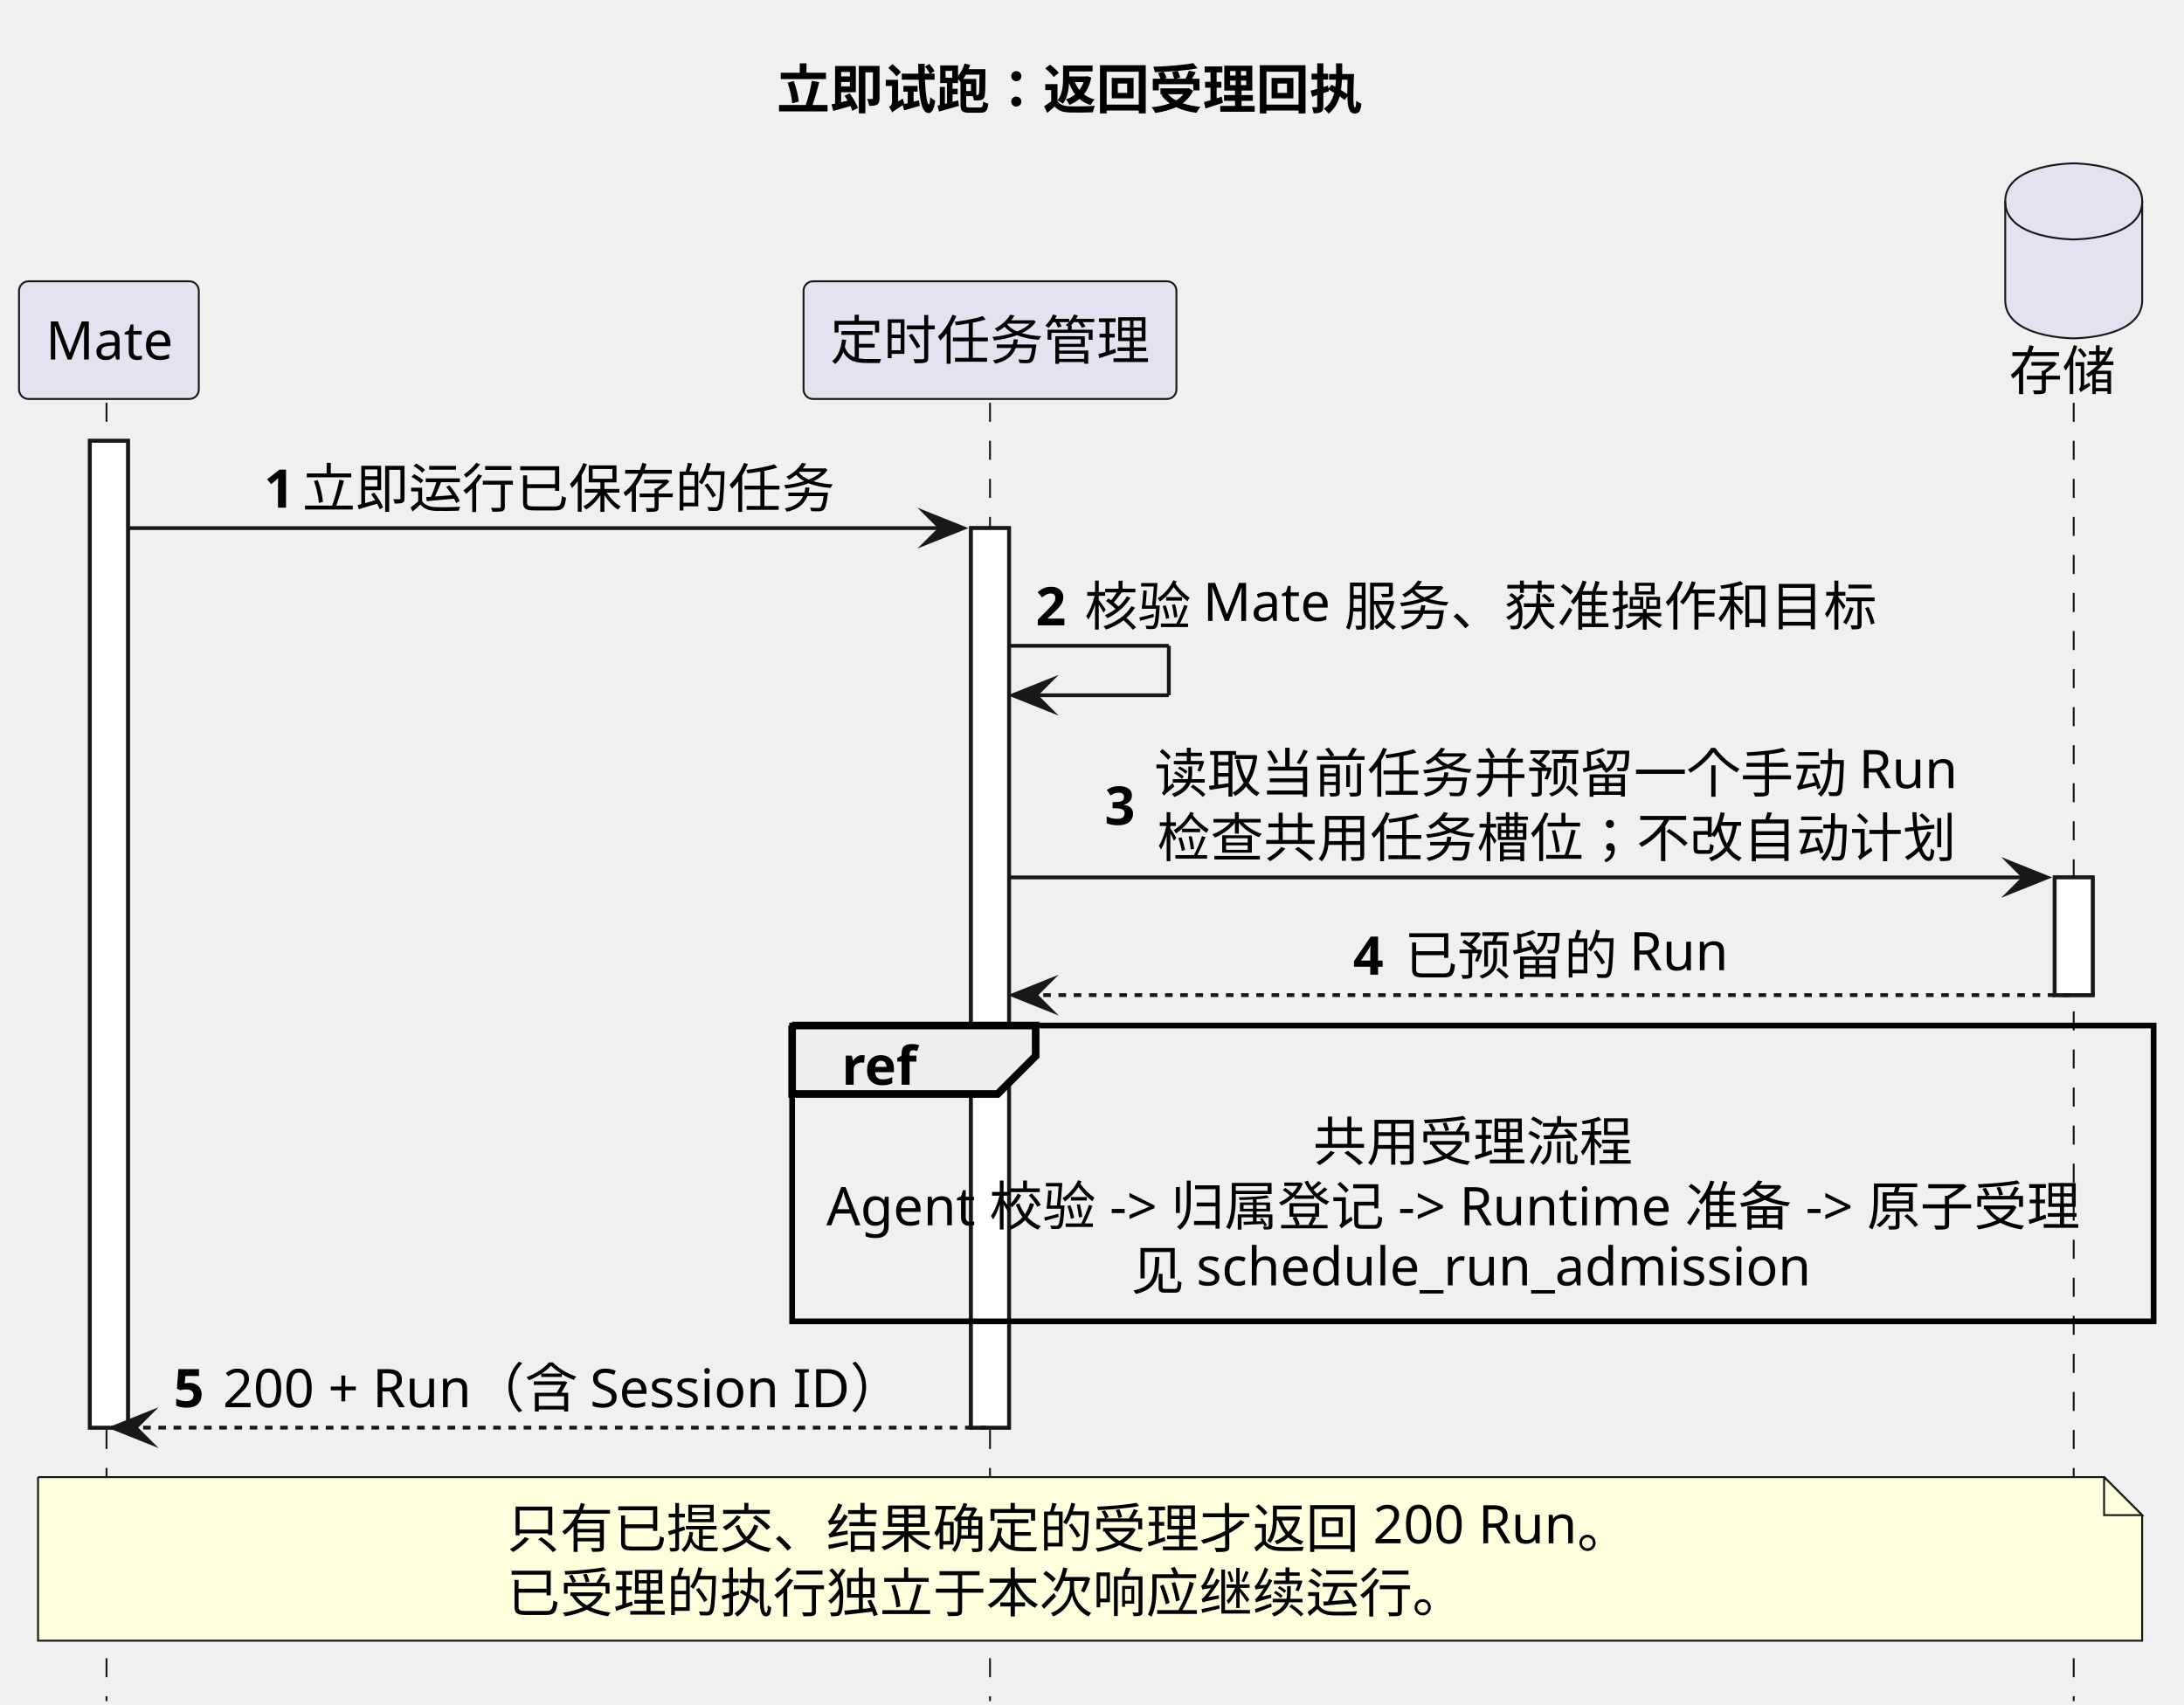
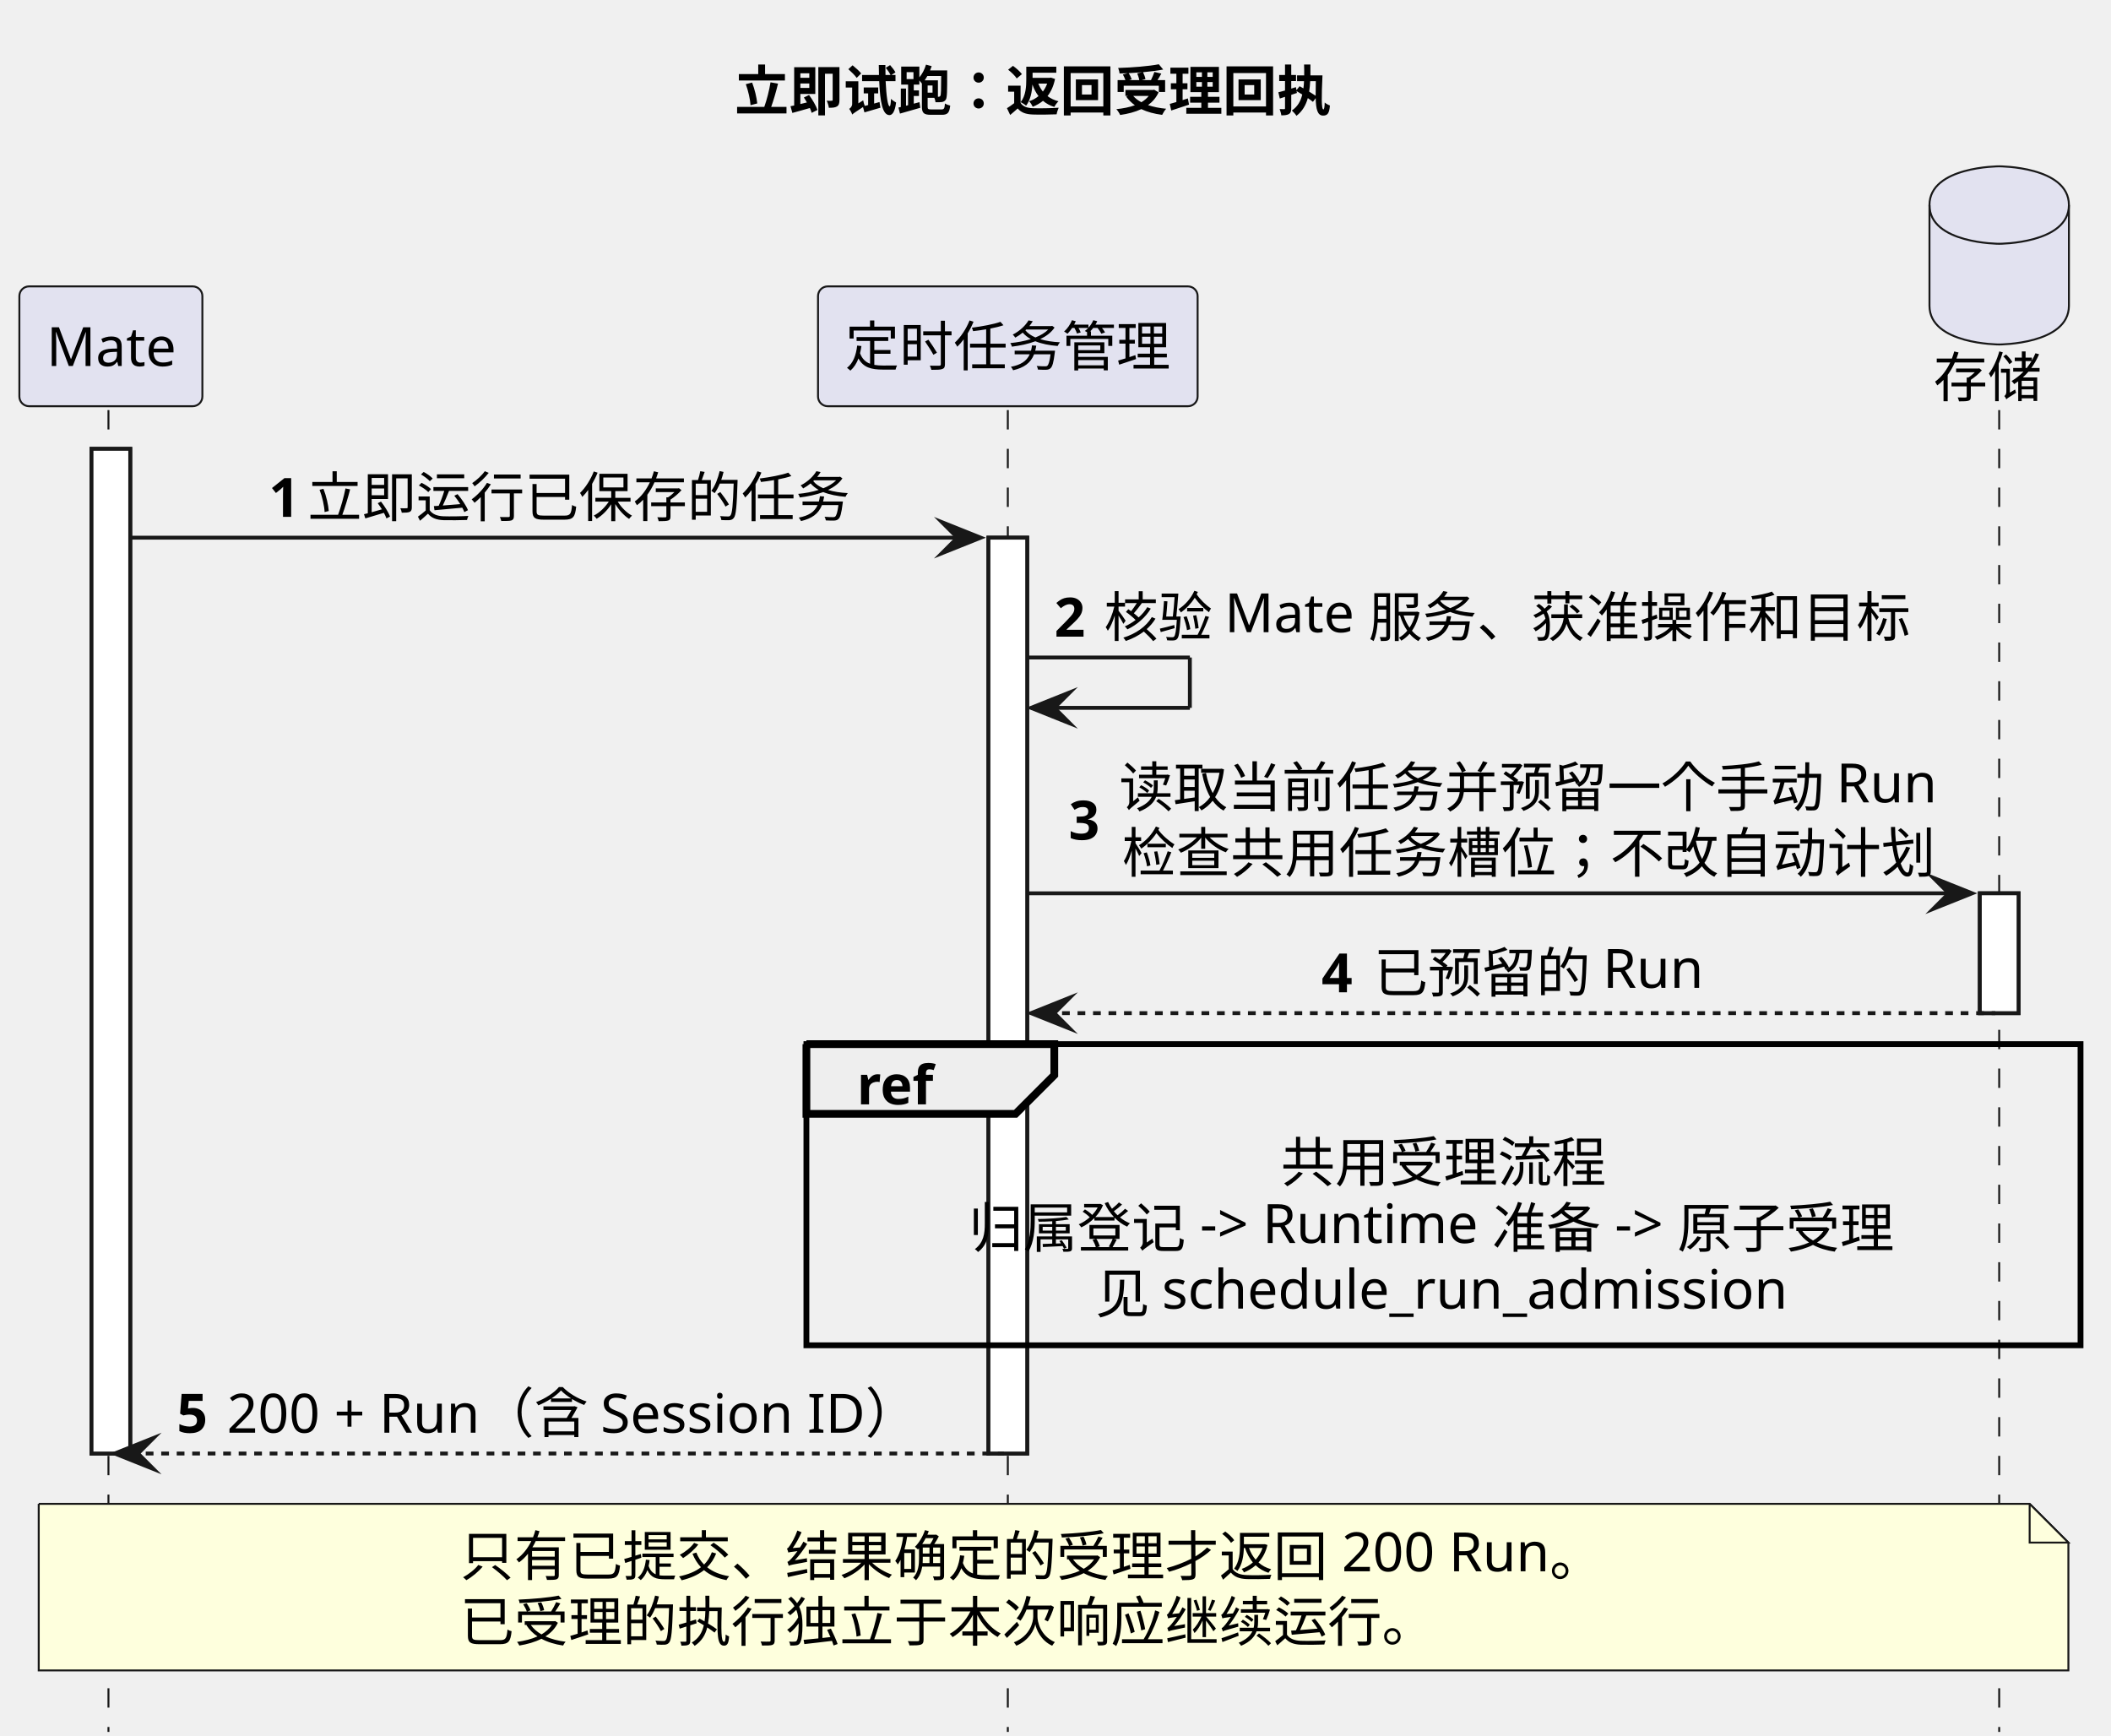
- <svg xmlns="http://www.w3.org/2000/svg" contentStyleType="text/css" data-diagram-type="SEQUENCE" height="448px" preserveAspectRatio="none" style="width:574px;height:448px;background:#FFFFFF;" version="1.1" viewBox="0 0 574 448" width="574px" zoomAndPan="magnify">
+ <svg xmlns="http://www.w3.org/2000/svg" contentStyleType="text/css" data-diagram-type="SEQUENCE" height="448px" preserveAspectRatio="none" style="width:545px;height:448px;background:#FFFFFF;" version="1.1" viewBox="0 0 545 448" width="545px" zoomAndPan="magnify">
  <defs />
  <g>
-     <g class="title" data-source-line="233">
-       <text fill="#000000" font-family="sans-serif" font-size="14" font-weight="700" lengthAdjust="spacing" textLength="158.812" x="204.1" y="28.562">立即试跑：返回受理回执</text>
+     <g class="title" data-source-line="228">
+       <text fill="#000000" font-family="sans-serif" font-size="14" font-weight="700" lengthAdjust="spacing" textLength="158.812" x="189.661" y="28.562">立即试跑：返回受理回执</text>
    </g>
    <g>
      <rect fill="#FFFFFF" height="259.394" style="stroke:#181818;stroke-width:1;" width="10" x="23.625" y="115.879" />
    </g>
    <g>
      <rect fill="#FFFFFF" height="236.455" style="stroke:#181818;stroke-width:1;" width="10" x="255.191" y="138.818" />
    </g>
    <g>
-       <rect fill="#FFFFFF" height="30.939" style="stroke:#181818;stroke-width:1;" width="10" x="540.013" y="230.637" />
+       <rect fill="#FFFFFF" height="30.939" style="stroke:#181818;stroke-width:1;" width="10" x="511.135" y="230.637" />
    </g>
-     <g class="participant-lifeline" data-entity-uid="part1" data-qualified-name="Mate" data-source-line="238" id="part1-lifeline">
+     <g class="participant-lifeline" data-entity-uid="part1" data-qualified-name="Mate" data-source-line="233" id="part1-lifeline">
      <g>
        <rect fill="#000000" fill-opacity="0" height="341.273" width="8" x="24.625" y="105.879" />
        <line style="stroke:#181818;stroke-width:0.5;stroke-dasharray:5,5;" x1="28" x2="28" y1="105.879" y2="447.152" />
      </g>
    </g>
-     <g class="participant-lifeline" data-entity-uid="part2" data-qualified-name="Schedule" data-source-line="239" id="part2-lifeline">
+     <g class="participant-lifeline" data-entity-uid="part2" data-qualified-name="Schedule" data-source-line="234" id="part2-lifeline">
      <g>
        <rect fill="#000000" fill-opacity="0" height="341.273" width="8" x="256.191" y="105.879" />
        <line style="stroke:#181818;stroke-width:0.5;stroke-dasharray:5,5;" x1="260.191" x2="260.191" y1="105.879" y2="447.152" />
      </g>
    </g>
-     <g class="participant-lifeline" data-entity-uid="part3" data-qualified-name="Store" data-source-line="240" id="part3-lifeline">
+     <g class="participant-lifeline" data-entity-uid="part3" data-qualified-name="Store" data-source-line="235" id="part3-lifeline">
      <g>
-         <rect fill="#000000" fill-opacity="0" height="341.273" width="8" x="541.013" y="105.879" />
-         <line style="stroke:#181818;stroke-width:0.5;stroke-dasharray:5,5;" x1="545.013" x2="545.013" y1="105.879" y2="447.152" />
+         <rect fill="#000000" fill-opacity="0" height="341.273" width="8" x="512.135" y="105.879" />
+         <line style="stroke:#181818;stroke-width:0.5;stroke-dasharray:5,5;" x1="516.135" x2="516.135" y1="105.879" y2="447.152" />
      </g>
    </g>
-     <g class="participant participant-head" data-entity-uid="part1" data-qualified-name="Mate" data-source-line="238" id="part1-head">
+     <g class="participant participant-head" data-entity-uid="part1" data-qualified-name="Mate" data-source-line="233" id="part1-head">
      <rect fill="#E2E2F0" height="30.939" rx="2.5" ry="2.5" style="stroke:#181818;stroke-width:0.5;" width="47.25" x="5" y="73.939" />
      <text fill="#000000" font-family="sans-serif" font-size="14" lengthAdjust="spacing" textLength="33.25" x="12" y="94.502">Mate</text>
    </g>
-     <g class="participant participant-head" data-entity-uid="part2" data-qualified-name="Schedule" data-source-line="239" id="part2-head">
+     <g class="participant participant-head" data-entity-uid="part2" data-qualified-name="Schedule" data-source-line="234" id="part2-head">
      <rect fill="#E2E2F0" height="30.939" rx="2.5" ry="2.5" style="stroke:#181818;stroke-width:0.5;" width="98" x="211.191" y="73.939" />
      <text fill="#000000" font-family="sans-serif" font-size="14" lengthAdjust="spacing" textLength="84" x="218.191" y="94.502">定时任务管理</text>
    </g>
-     <g class="participant participant-head" data-entity-uid="part3" data-qualified-name="Store" data-source-line="240" id="part3-head">
-       <text fill="#000000" font-family="sans-serif" font-size="14" lengthAdjust="spacing" textLength="28" x="528.013" y="102.502">存储</text>
-       <path d="M527.013,52.94 C527.013,42.94 545.013,42.94 545.013,42.94 C545.013,42.94 563.013,42.94 563.013,52.94 L563.013,78.939 C563.013,88.939 545.013,88.939 545.013,88.939 C545.013,88.939 527.013,88.939 527.013,78.939 L527.013,52.94" fill="#E2E2F0" style="stroke:#181818;stroke-width:0.5;" />
-       <path d="M527.013,52.94 C527.013,62.94 545.013,62.94 545.013,62.94 C545.013,62.94 563.013,62.94 563.013,52.94" fill="none" style="stroke:#181818;stroke-width:0.5;" />
+     <g class="participant participant-head" data-entity-uid="part3" data-qualified-name="Store" data-source-line="235" id="part3-head">
+       <text fill="#000000" font-family="sans-serif" font-size="14" lengthAdjust="spacing" textLength="28" x="499.135" y="102.502">存储</text>
+       <path d="M498.135,52.94 C498.135,42.94 516.135,42.94 516.135,42.94 C516.135,42.94 534.135,42.94 534.135,52.94 L534.135,78.939 C534.135,88.939 516.135,88.939 516.135,88.939 C516.135,88.939 498.135,88.939 498.135,78.939 L498.135,52.94" fill="#E2E2F0" style="stroke:#181818;stroke-width:0.5;" />
+       <path d="M498.135,52.94 C498.135,62.94 516.135,62.94 516.135,62.94 C516.135,62.94 534.135,62.94 534.135,52.94" fill="none" style="stroke:#181818;stroke-width:0.5;" />
    </g>
    <g>
      <rect fill="#FFFFFF" height="259.394" style="stroke:#181818;stroke-width:1;" width="10" x="23.625" y="115.879" />
    </g>
    <g>
      <rect fill="#FFFFFF" height="236.455" style="stroke:#181818;stroke-width:1;" width="10" x="255.191" y="138.818" />
    </g>
    <g>
-       <rect fill="#FFFFFF" height="30.939" style="stroke:#181818;stroke-width:1;" width="10" x="540.013" y="230.637" />
+       <rect fill="#FFFFFF" height="30.939" style="stroke:#181818;stroke-width:1;" width="10" x="511.135" y="230.637" />
    </g>
-     <g class="message" data-entity-1="part1" data-entity-2="part2" data-source-line="243" id="msg1">
+     <g class="message" data-entity-1="part1" data-entity-2="part2" data-source-line="238" id="msg1">
      <polygon fill="#181818" points="243.191,134.818,253.191,138.818,243.191,142.818,247.191,138.818" style="stroke:#181818;stroke-width:1;stroke-linejoin:miter;stroke-miterlimit:10;" />
      <line style="stroke:#181818;stroke-width:1;" x1="33.625" x2="249.191" y1="138.818" y2="138.818" />
      <text fill="#000000" font-family="sans-serif" font-size="14" font-weight="700" lengthAdjust="spacing" textLength="6.036" x="69.39" y="133.441">1</text>
      <text fill="#000000" font-family="sans-serif" font-size="14" lengthAdjust="spacing" textLength="140" x="79.426" y="133.441">立即运行已保存的任务</text>
    </g>
-     <g class="message" data-entity-1="part2" data-entity-2="part2" data-source-line="244" id="msg2">
+     <g class="message" data-entity-1="part2" data-entity-2="part2" data-source-line="239" id="msg2">
      <line style="stroke:#181818;stroke-width:1;" x1="265.191" x2="307.191" y1="169.758" y2="169.758" />
      <line style="stroke:#181818;stroke-width:1;" x1="307.191" x2="307.191" y1="169.758" y2="182.758" />
      <line style="stroke:#181818;stroke-width:1;" x1="266.191" x2="307.191" y1="182.758" y2="182.758" />
      <polygon fill="#181818" points="276.191,178.758,266.191,182.758,276.191,186.758,272.191,182.758" style="stroke:#181818;stroke-width:1;stroke-linejoin:miter;stroke-miterlimit:10;" />
      <text fill="#000000" font-family="sans-serif" font-size="14" font-weight="700" lengthAdjust="spacing" textLength="8.818" x="272.191" y="164.381">2</text>
      <text fill="#000000" font-family="sans-serif" font-size="14" lengthAdjust="spacing" textLength="209.125" x="285.01" y="164.381">核验 Mate 服务、获准操作和目标</text>
    </g>
-     <g class="message" data-entity-1="part2" data-entity-2="part3" data-source-line="245" id="msg3">
-       <polygon fill="#181818" points="528.013,226.637,538.013,230.637,528.013,234.637,532.013,230.637" style="stroke:#181818;stroke-width:1;stroke-linejoin:miter;stroke-miterlimit:10;" />
-       <line style="stroke:#181818;stroke-width:1;" x1="265.191" x2="534.013" y1="230.637" y2="230.637" />
-       <text fill="#000000" font-family="sans-serif" font-size="14" font-weight="700" lengthAdjust="spacing" textLength="9.037" x="290.335" y="216.79">3</text>
-       <text fill="#000000" font-family="sans-serif" font-size="14" lengthAdjust="spacing" textLength="211.497" x="303.372" y="208.32">读取当前任务并预留一个手动 Run</text>
-       <text fill="#000000" font-family="sans-serif" font-size="14" lengthAdjust="spacing" textLength="210" x="304.121" y="225.26">检查共用任务槽位；不改自动计划</text>
+     <g class="message" data-entity-1="part2" data-entity-2="part3" data-source-line="240" id="msg3">
+       <polygon fill="#181818" points="499.135,226.637,509.135,230.637,499.135,234.637,503.135,230.637" style="stroke:#181818;stroke-width:1;stroke-linejoin:miter;stroke-miterlimit:10;" />
+       <line style="stroke:#181818;stroke-width:1;" x1="265.191" x2="505.135" y1="230.637" y2="230.637" />
+       <text fill="#000000" font-family="sans-serif" font-size="14" font-weight="700" lengthAdjust="spacing" textLength="9.037" x="275.896" y="216.79">3</text>
+       <text fill="#000000" font-family="sans-serif" font-size="14" lengthAdjust="spacing" textLength="211.497" x="288.933" y="208.32">读取当前任务并预留一个手动 Run</text>
+       <text fill="#000000" font-family="sans-serif" font-size="14" lengthAdjust="spacing" textLength="210" x="289.682" y="225.26">检查共用任务槽位；不改自动计划</text>
    </g>
-     <g class="message" data-entity-1="part3" data-entity-2="part2" data-source-line="246" id="msg4">
+     <g class="message" data-entity-1="part3" data-entity-2="part2" data-source-line="241" id="msg4">
      <polygon fill="#181818" points="276.191,257.576,266.191,261.576,276.191,265.576,272.191,261.576" style="stroke:#181818;stroke-width:1;stroke-linejoin:miter;stroke-miterlimit:10;" />
-       <line style="stroke:#181818;stroke-width:1;stroke-dasharray:2,2;" x1="270.191" x2="544.013" y1="261.576" y2="261.576" />
-       <text fill="#000000" font-family="sans-serif" font-size="14" font-weight="700" lengthAdjust="spacing" textLength="9.468" x="355.62" y="256.199">4</text>
-       <text fill="#000000" font-family="sans-serif" font-size="14" lengthAdjust="spacing" textLength="85.497" x="369.087" y="256.199">已预留的 Run</text>
+       <line style="stroke:#181818;stroke-width:1;stroke-dasharray:2,2;" x1="270.191" x2="515.135" y1="261.576" y2="261.576" />
+       <text fill="#000000" font-family="sans-serif" font-size="14" font-weight="700" lengthAdjust="spacing" textLength="9.468" x="341.181" y="256.199">4</text>
+       <text fill="#000000" font-family="sans-serif" font-size="14" lengthAdjust="spacing" textLength="85.497" x="354.648" y="256.199">已预留的 Run</text>
    </g>
-     <rect fill="none" height="77.758" style="stroke:#000000;stroke-width:1.5;" width="357.821" x="208.191" y="269.576" />
+     <rect fill="none" height="77.758" style="stroke:#000000;stroke-width:1.5;" width="328.943" x="208.191" y="269.576" />
    <path d="M208.191,269.576 L272.191,269.576 L272.191,277.576 L262.191,287.576 L208.191,287.576 L208.191,269.576" fill="#EEEEEE" style="stroke:#000000;stroke-width:2;" />
    <text fill="#000000" font-family="sans-serif" font-size="14" font-weight="700" lengthAdjust="spacing" textLength="19.612" x="221.191" y="285.139">ref</text>
-     <text fill="#000000" font-family="sans-serif" font-size="14" lengthAdjust="spacing" textLength="84" x="345.102" y="305.139">共用受理流程</text>
-     <text fill="#000000" font-family="sans-serif" font-size="14" lengthAdjust="spacing" textLength="339.821" x="217.191" y="322.078">Agent 校验 -&gt; 归属登记 -&gt; Runtime 准备 -&gt; 原子受理</text>
-     <text fill="#000000" font-family="sans-serif" font-size="14" lengthAdjust="spacing" textLength="179.683" x="297.261" y="339.018">见 schedule_run_admission</text>
-     <g class="message" data-entity-1="part2" data-entity-2="part1" data-source-line="252" id="msg5">
+     <text fill="#000000" font-family="sans-serif" font-size="14" lengthAdjust="spacing" textLength="84" x="330.663" y="305.139">共用受理流程</text>
+     <text fill="#000000" font-family="sans-serif" font-size="14" lengthAdjust="spacing" textLength="245.048" x="250.139" y="322.078">归属登记 -&gt; Runtime 准备 -&gt; 原子受理</text>
+     <text fill="#000000" font-family="sans-serif" font-size="14" lengthAdjust="spacing" textLength="179.683" x="282.822" y="339.018">见 schedule_run_admission</text>
+     <g class="message" data-entity-1="part2" data-entity-2="part1" data-source-line="247" id="msg5">
      <polygon fill="#181818" points="39.625,371.273,29.625,375.273,39.625,379.273,35.625,375.273" style="stroke:#181818;stroke-width:1;stroke-linejoin:miter;stroke-miterlimit:10;" />
      <line style="stroke:#181818;stroke-width:1;stroke-dasharray:2,2;" x1="33.625" x2="259.191" y1="375.273" y2="375.273" />
      <text fill="#000000" font-family="sans-serif" font-size="14" font-weight="700" lengthAdjust="spacing" textLength="8.948" x="45.625" y="369.897">5</text>
      <text fill="#000000" font-family="sans-serif" font-size="14" lengthAdjust="spacing" textLength="184.618" x="58.573" y="369.897">200 + Run（含 Session ID）</text>
    </g>
-     <path d="M10,388.273 L10,431.273 L563,431.273 L563,398.273 L553,388.273 L10,388.273" fill="#FEFFDD" style="stroke:#181818;stroke-width:0.5;" />
-     <path d="M553,388.273 L553,398.273 L563,398.273 L553,388.273" fill="#FEFFDD" style="stroke:#181818;stroke-width:0.5;" />
-     <text fill="#000000" font-family="sans-serif" font-size="14" lengthAdjust="spacing" textLength="297.637" x="133.188" y="406.836">只有已提交、结果确定的受理才返回 200 Run。</text>
-     <text fill="#000000" font-family="sans-serif" font-size="14" lengthAdjust="spacing" textLength="252" x="133.188" y="423.775">已受理的执行独立于本次响应继续运行。</text>
+     <path d="M10,388.273 L10,431.273 L534,431.273 L534,398.273 L524,388.273 L10,388.273" fill="#FEFFDD" style="stroke:#181818;stroke-width:0.5;" />
+     <path d="M524,388.273 L524,398.273 L534,398.273 L524,388.273" fill="#FEFFDD" style="stroke:#181818;stroke-width:0.5;" />
+     <text fill="#000000" font-family="sans-serif" font-size="14" lengthAdjust="spacing" textLength="297.637" x="118.749" y="406.836">只有已提交、结果确定的受理才返回 200 Run。</text>
+     <text fill="#000000" font-family="sans-serif" font-size="14" lengthAdjust="spacing" textLength="252" x="118.749" y="423.775">已受理的执行独立于本次响应继续运行。</text>
  </g>
</svg>
